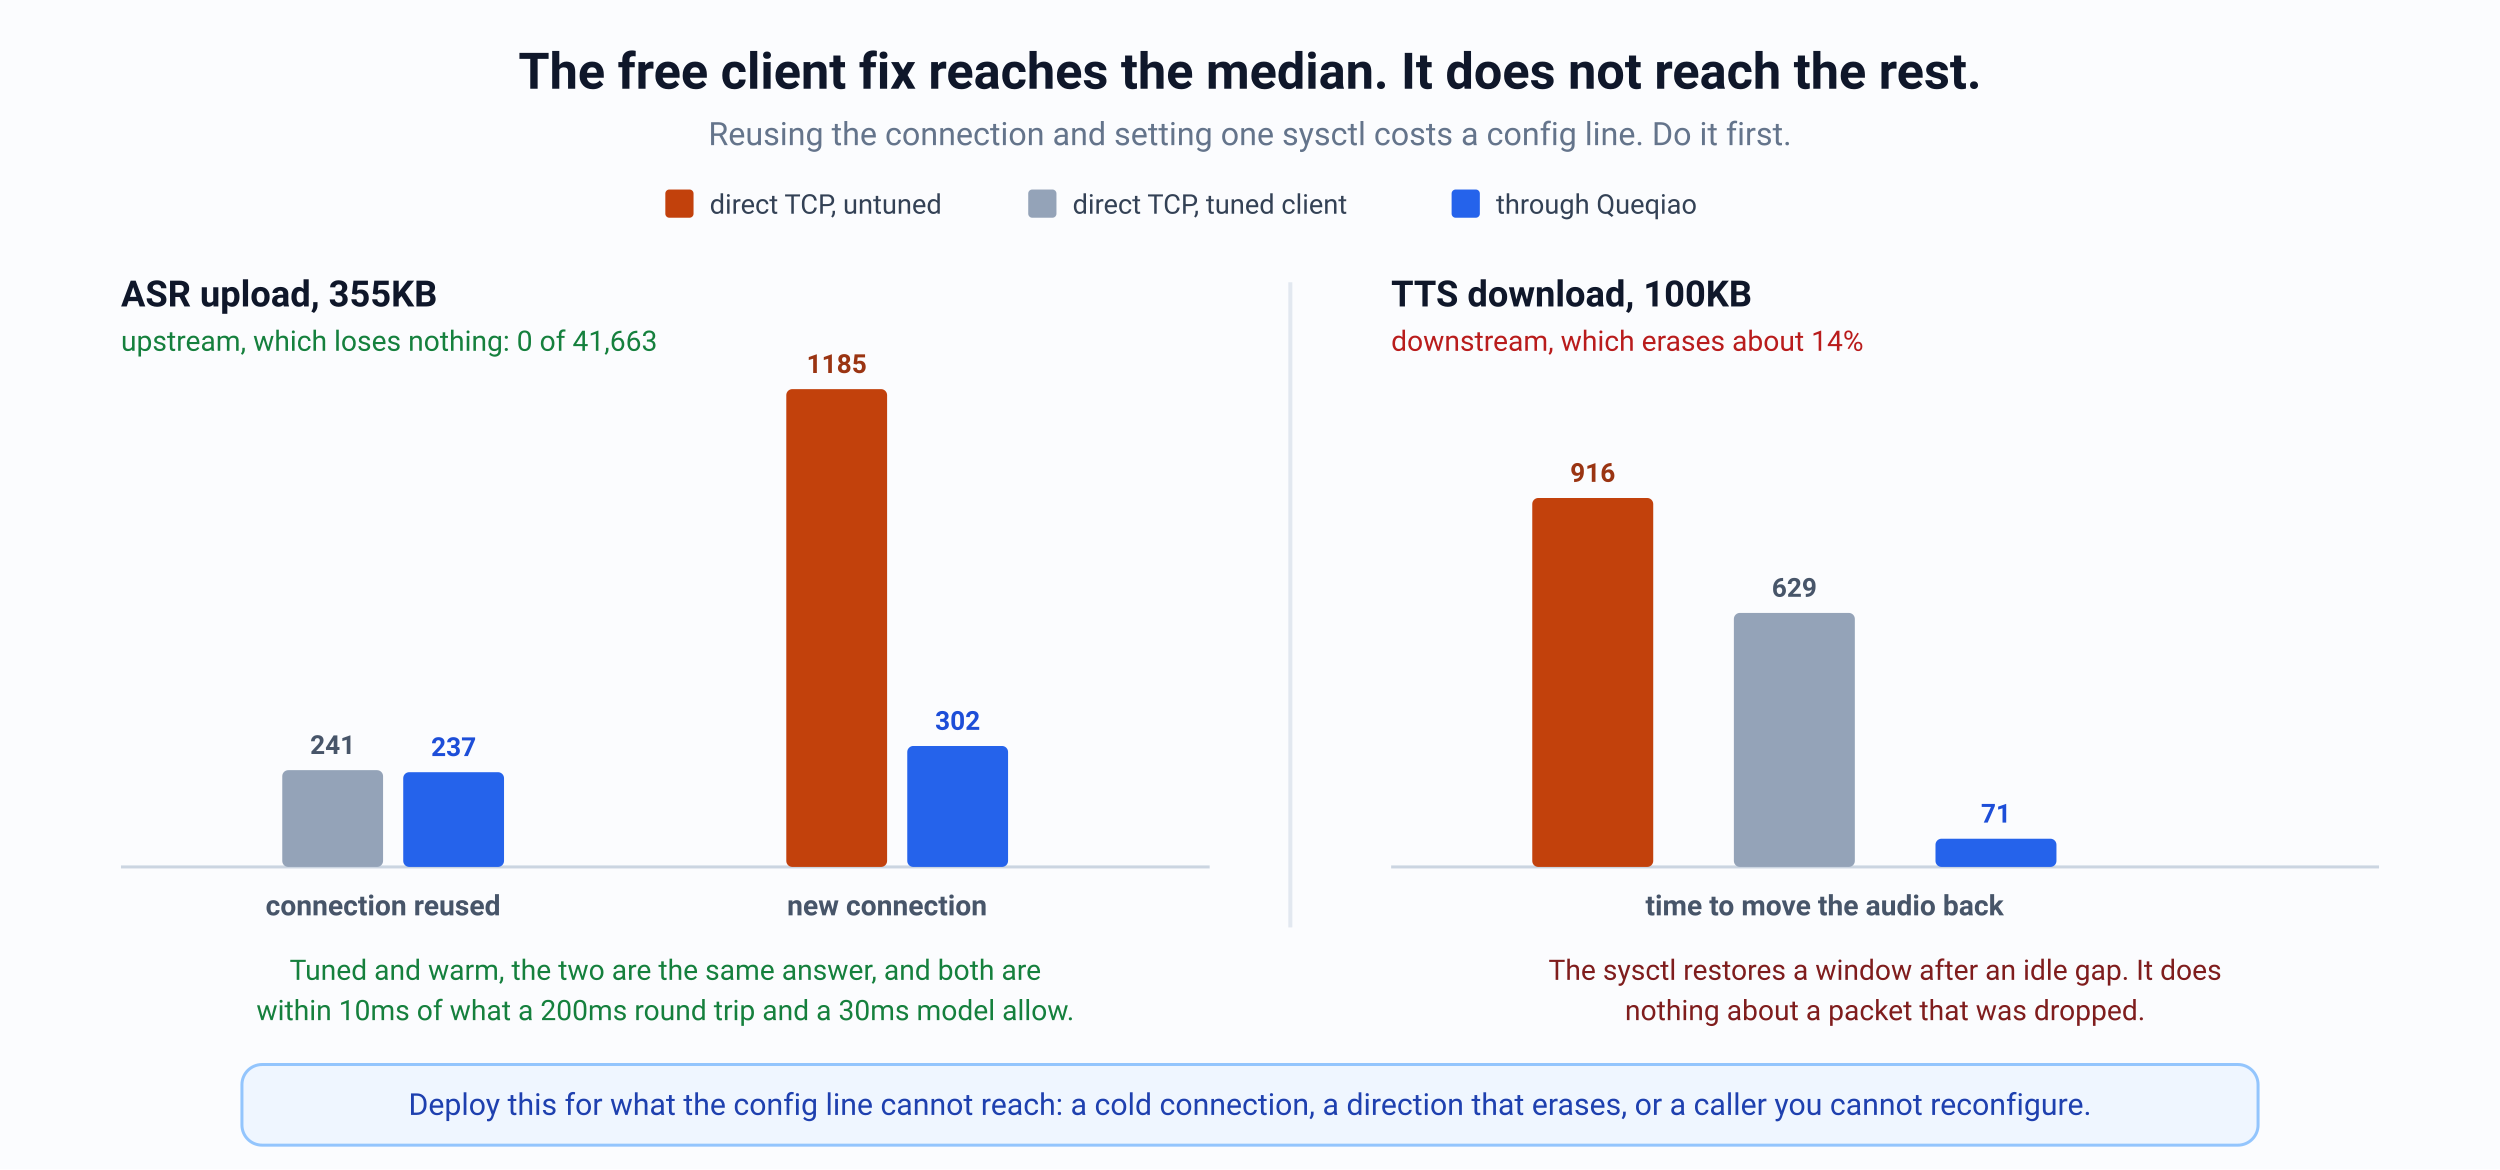
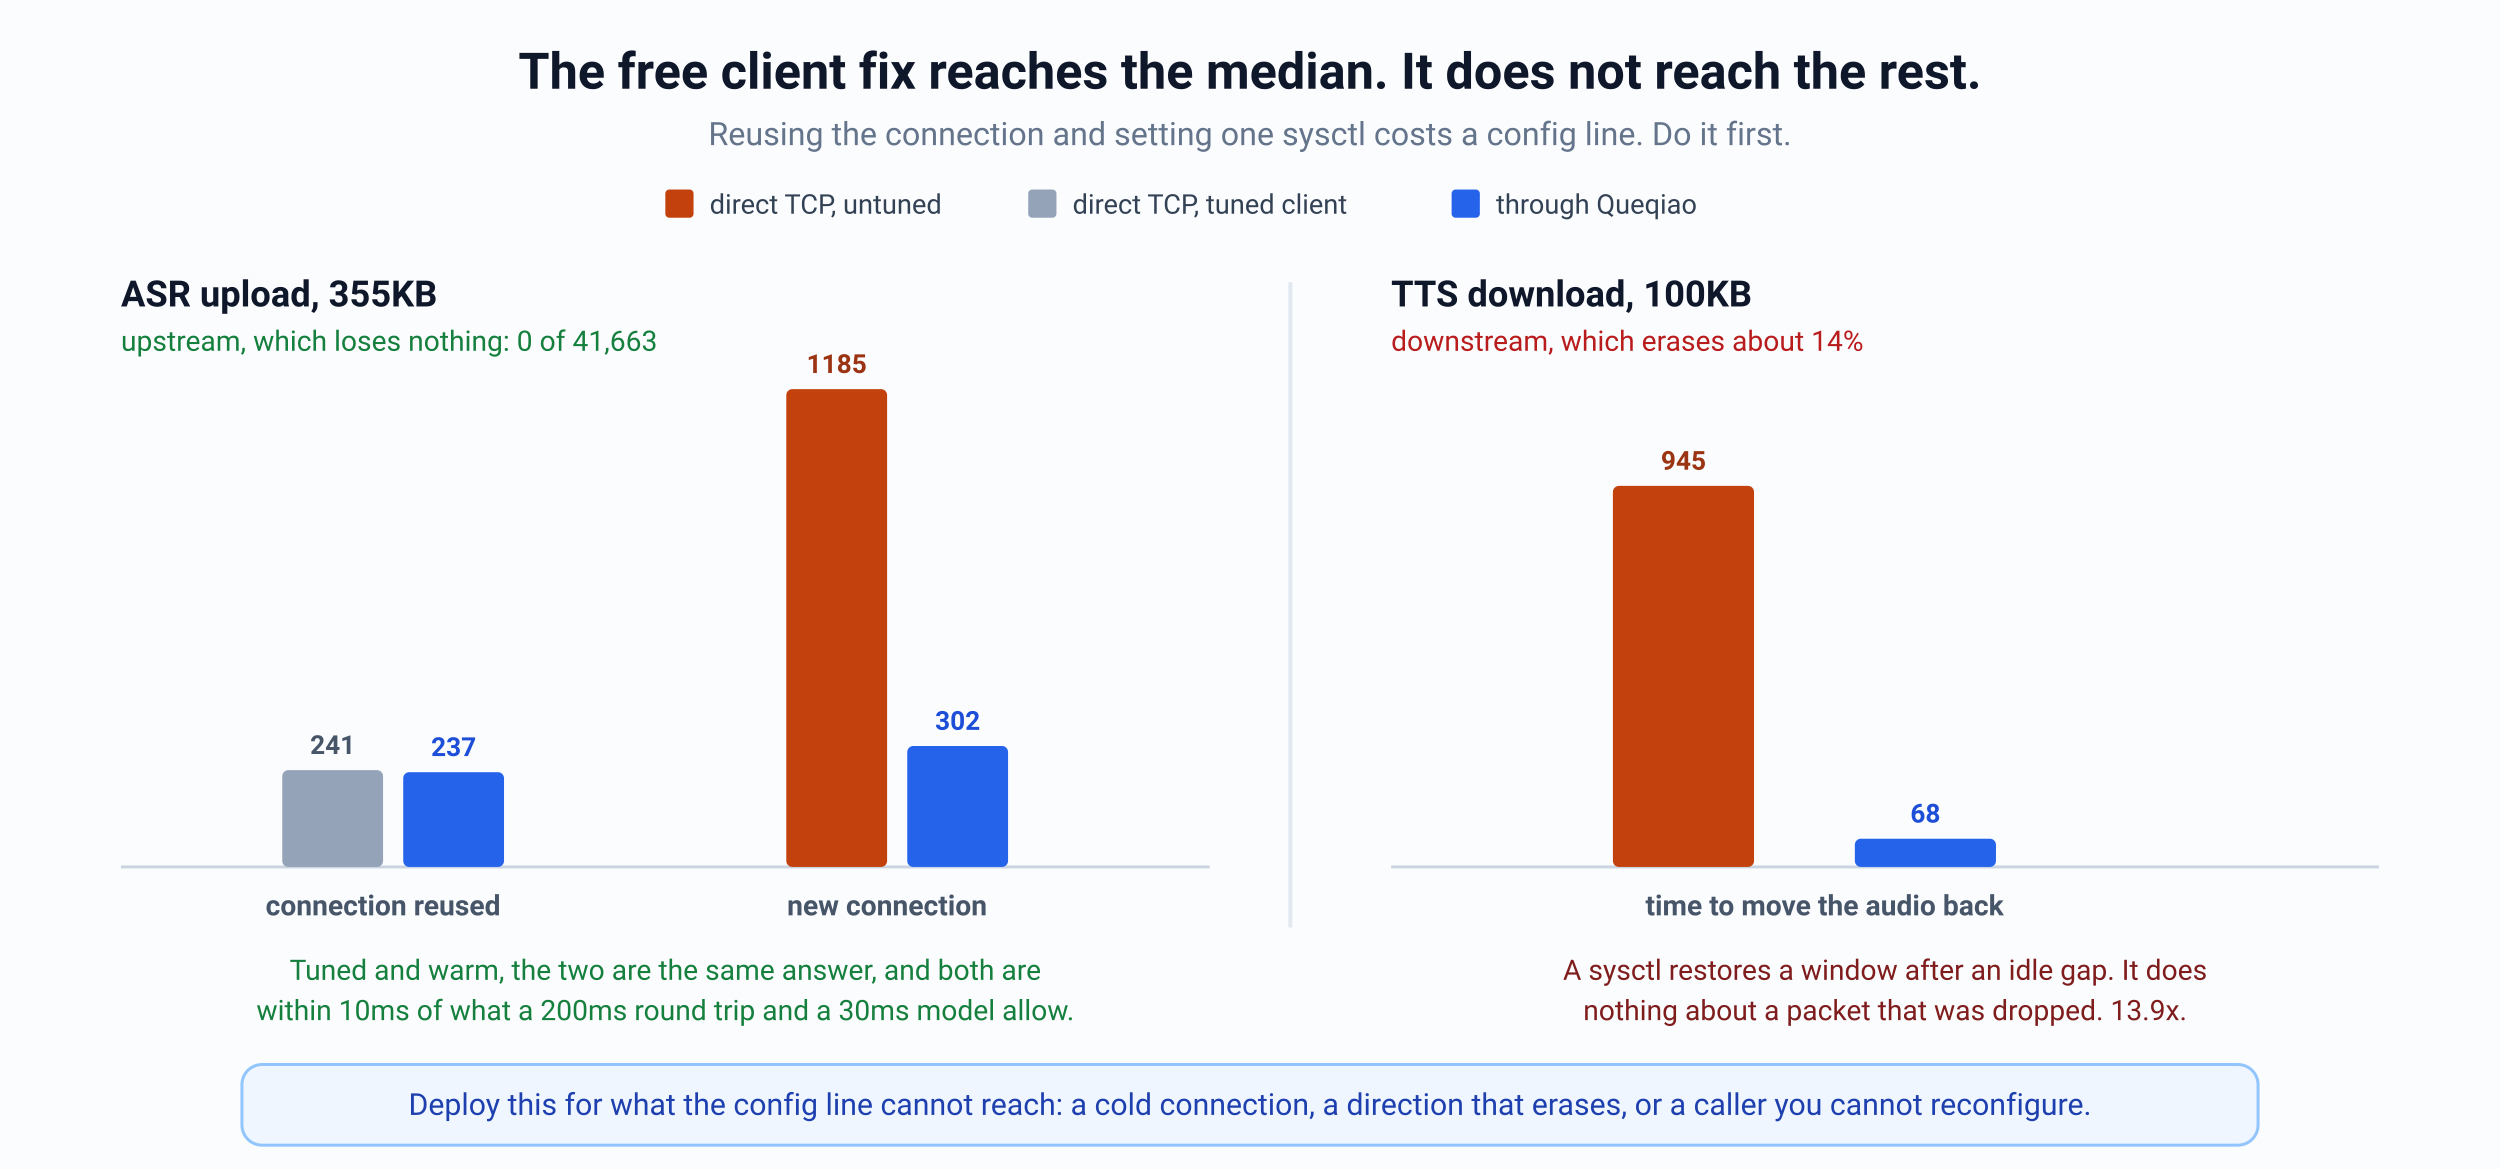
- <svg xmlns="http://www.w3.org/2000/svg" viewBox="0 0 1240 580" width="1240" height="580" font-family="-apple-system, BlinkMacSystemFont, 'Segoe UI', Roboto, Helvetica, Arial, sans-serif" role="img" aria-label="Two bar charts. On the speech recognition upload, which runs on the direction that loses nothing, a tuned direct client reaches 241 milliseconds on a reused connection and Queqiao reaches 237, so the two are the same answer. On a new connection direct TCP takes 1185 milliseconds and Queqiao 302. On the speech synthesis download, which runs on the direction that erases about 14 percent, tuning the client moves 916 milliseconds only to 629, while Queqiao is 71.">
+ <svg xmlns="http://www.w3.org/2000/svg" viewBox="0 0 1240 580" width="1240" height="580" font-family="-apple-system, BlinkMacSystemFont, 'Segoe UI', Roboto, Helvetica, Arial, sans-serif" role="img" aria-label="Two bar charts. On the speech recognition upload, which runs on the direction that loses nothing, a tuned direct client reaches 241 milliseconds on a reused connection and Queqiao reaches 237, so the two are the same answer. On a new connection direct TCP takes 1185 milliseconds and Queqiao 302. On the speech synthesis download, which runs on the direction that erases about 14 percent, the download leg takes 945 milliseconds direct while Queqiao is 68, which is 13.9 times faster.">
  <rect x="0" y="0" width="1240" height="580" fill="#FBFCFE" />
  <text x="620" y="44" text-anchor="middle" font-size="25" font-weight="700" fill="#0F172A">The free client fix reaches the median. It does not reach the rest.</text>
  <text x="620" y="72" text-anchor="middle" font-size="16" fill="#64748B">Reusing the connection and setting one sysctl costs a config line. Do it first.</text>
  <rect x="330" y="94" width="14" height="14" rx="2" fill="#C2410C" />
  <text x="352" y="106" font-size="13.5" fill="#334155">direct TCP, untuned</text>
  <rect x="510" y="94" width="14" height="14" rx="2" fill="#94A3B8" />
  <text x="532" y="106" font-size="13.5" fill="#334155">direct TCP, tuned client</text>
  <rect x="720" y="94" width="14" height="14" rx="2" fill="#2563EB" />
  <text x="742" y="106" font-size="13.5" fill="#334155">through Queqiao</text>
  <text x="60" y="152" font-size="18" font-weight="700" fill="#0F172A">ASR upload, 355KB</text>
  <text x="60" y="174" font-size="14" fill="#15803D">upstream, which loses nothing: 0 of 41,663</text>
  <line x1="60" y1="430" x2="600" y2="430" stroke="#CBD5E1" stroke-width="1.5" />
  <text x="190" y="454" text-anchor="middle" font-size="14" font-weight="600" fill="#475569">connection reused</text>
  <rect x="140" y="382" width="50" height="48" rx="3" fill="#94A3B8" />
  <text x="165" y="374" text-anchor="middle" font-size="13" font-weight="600" fill="#475569">241</text>
  <rect x="200" y="383" width="50" height="47" rx="3" fill="#2563EB" />
  <text x="225" y="375" text-anchor="middle" font-size="13" font-weight="700" fill="#1D4ED8">237</text>
  <text x="440" y="454" text-anchor="middle" font-size="14" font-weight="600" fill="#475569">new connection</text>
  <rect x="390" y="193" width="50" height="237" rx="3" fill="#C2410C" />
  <text x="415" y="185" text-anchor="middle" font-size="13" font-weight="600" fill="#9A3412">1185</text>
  <rect x="450" y="370" width="50" height="60" rx="3" fill="#2563EB" />
  <text x="475" y="362" text-anchor="middle" font-size="13" font-weight="700" fill="#1D4ED8">302</text>
  <text x="330" y="486" text-anchor="middle" font-size="14" fill="#15803D">Tuned and warm, the two are the same answer, and both are</text>
  <text x="330" y="506" text-anchor="middle" font-size="14" fill="#15803D">within 10ms of what a 200ms round trip and a 30ms model allow.</text>
  <line x1="640" y1="140" x2="640" y2="460" stroke="#E2E8F0" stroke-width="2" />
  <text x="690" y="152" font-size="18" font-weight="700" fill="#0F172A">TTS download, 100KB</text>
  <text x="690" y="174" font-size="14" fill="#B91C1C">downstream, which erases about 14%</text>
  <line x1="690" y1="430" x2="1180" y2="430" stroke="#CBD5E1" stroke-width="1.5" />
  <text x="905" y="454" text-anchor="middle" font-size="14" font-weight="600" fill="#475569">time to move the audio back</text>
-   <rect x="760" y="247" width="60" height="183" rx="3" fill="#C2410C" />
-   <text x="790" y="239" text-anchor="middle" font-size="13" font-weight="600" fill="#9A3412">916</text>
-   <rect x="860" y="304" width="60" height="126" rx="3" fill="#94A3B8" />
-   <text x="890" y="296" text-anchor="middle" font-size="13" font-weight="600" fill="#475569">629</text>
-   <rect x="960" y="416" width="60" height="14" rx="3" fill="#2563EB" />
-   <text x="990" y="408" text-anchor="middle" font-size="13" font-weight="700" fill="#1D4ED8">71</text>
-   <text x="935" y="486" text-anchor="middle" font-size="14" fill="#7F1D1D">The sysctl restores a window after an idle gap. It does</text>
-   <text x="935" y="506" text-anchor="middle" font-size="14" fill="#7F1D1D">nothing about a packet that was dropped.</text>
+   <rect x="800" y="241" width="70" height="189" rx="3" fill="#C2410C" />
+   <text x="835" y="233" text-anchor="middle" font-size="13" font-weight="600" fill="#9A3412">945</text>
+   <rect x="920" y="416" width="70" height="14" rx="3" fill="#2563EB" />
+   <text x="955" y="408" text-anchor="middle" font-size="13" font-weight="700" fill="#1D4ED8">68</text>
+   <text x="935" y="486" text-anchor="middle" font-size="14" fill="#7F1D1D">A sysctl restores a window after an idle gap. It does</text>
+   <text x="935" y="506" text-anchor="middle" font-size="14" fill="#7F1D1D">nothing about a packet that was dropped. 13.9x.</text>
  <rect x="120" y="528" width="1000" height="40" rx="10" fill="#EFF6FF" stroke="#93C5FD" stroke-width="1.5" />
  <text x="620" y="553" text-anchor="middle" font-size="15" fill="#1E40AF">Deploy this for what the config line cannot reach: a cold connection, a direction that erases, or a caller you cannot reconfigure.</text>
</svg>
